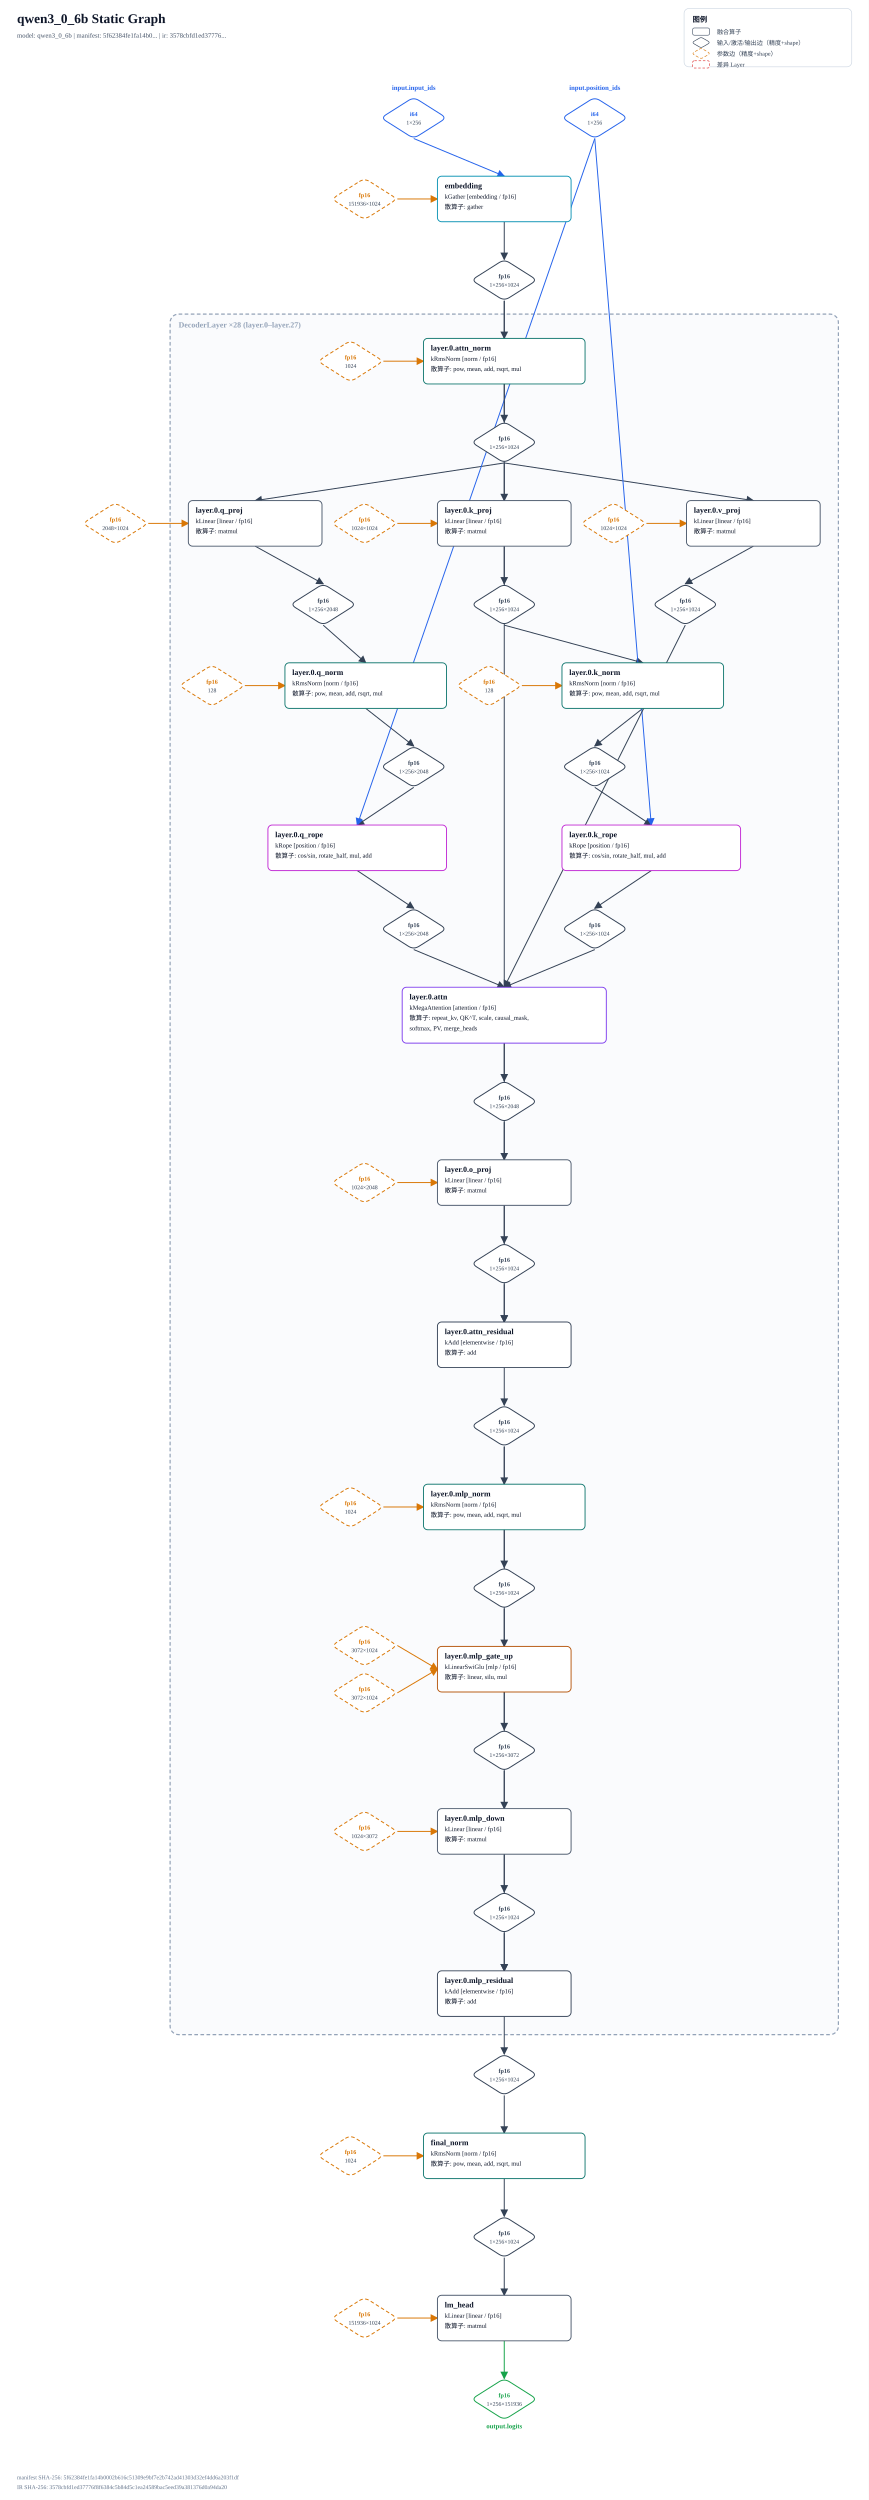
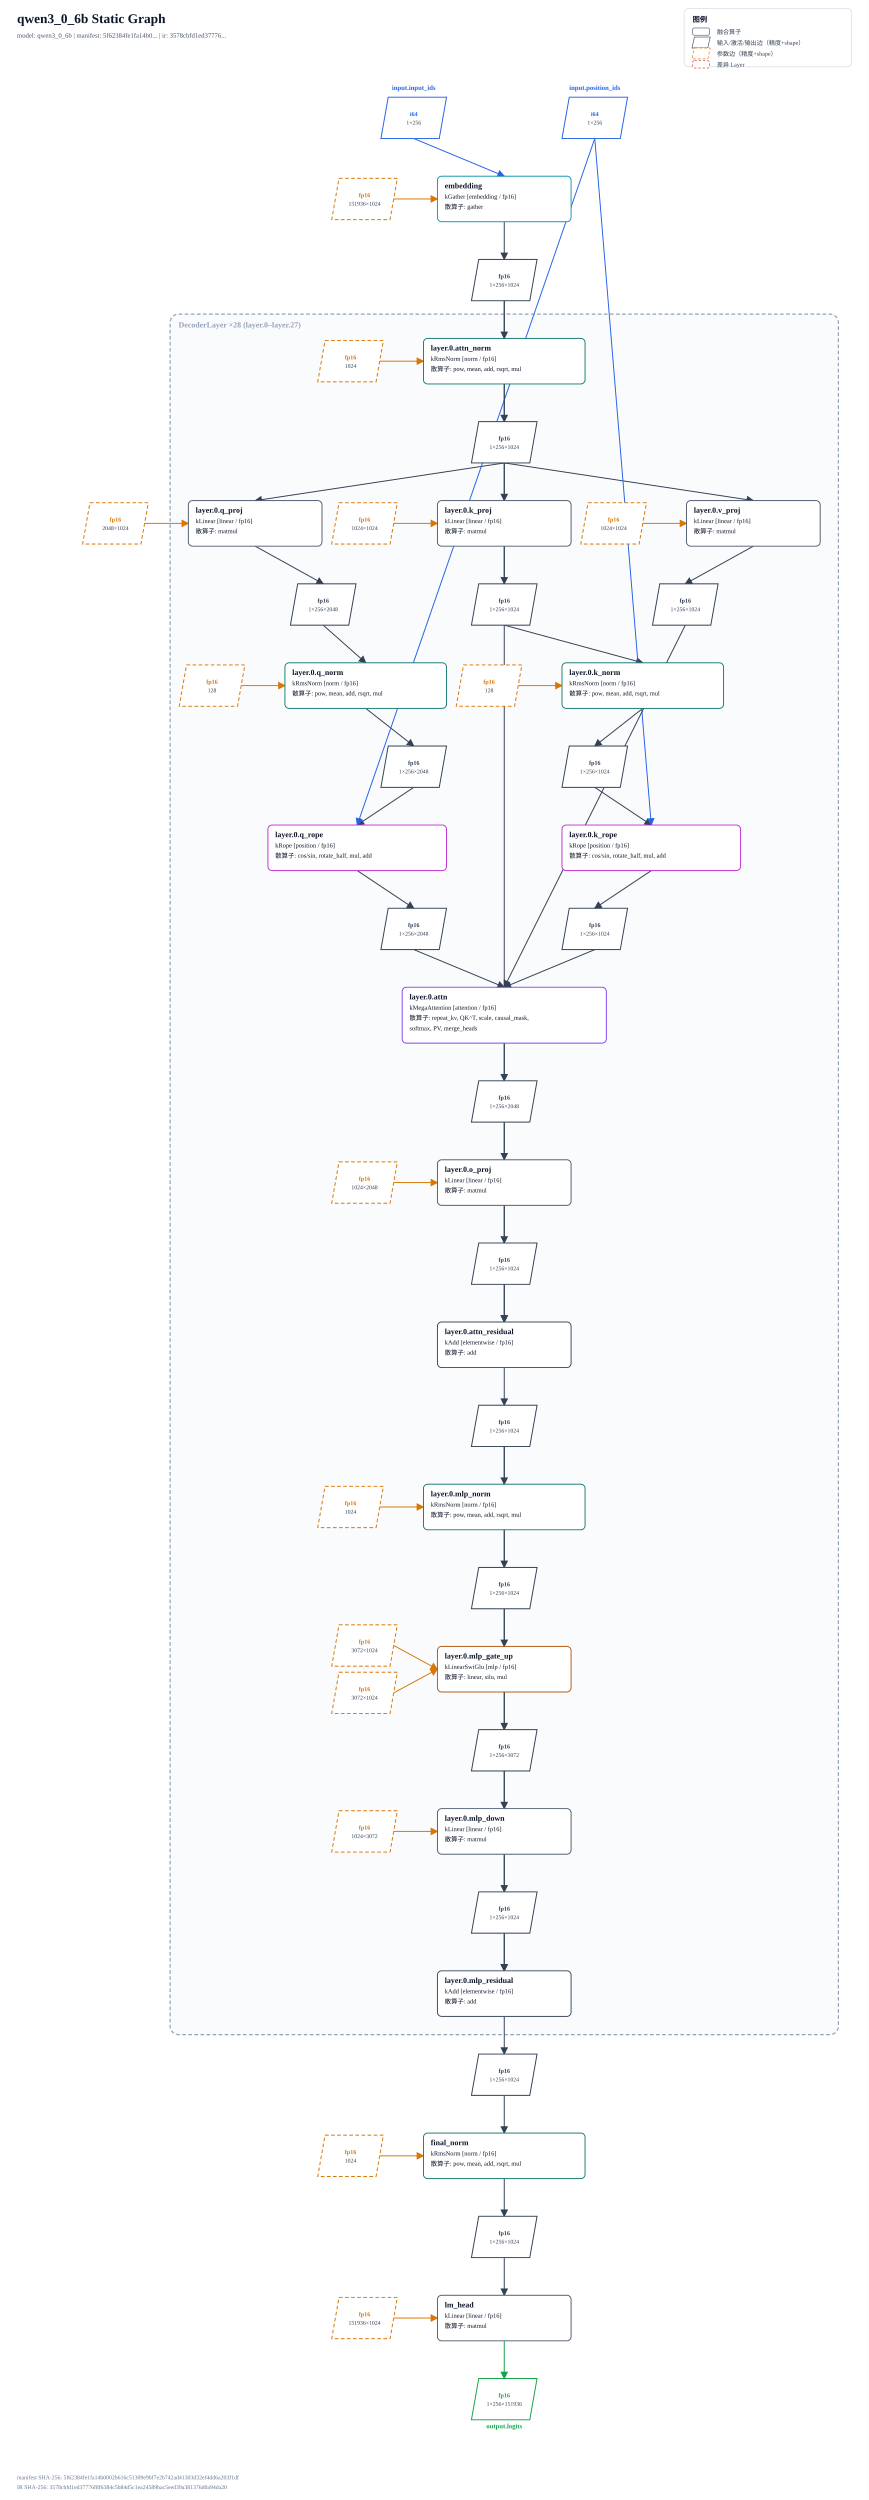
<svg xmlns="http://www.w3.org/2000/svg" width="1430.0" height="4115.0" viewBox="0 0 1430.0 4115.0">
  <defs>
    <marker id="arrow-activation" markerWidth="8" markerHeight="8" refX="7" refY="4" orient="auto">
      <path d="M0,0 L8,4 L0,8 z" fill="#334155" />
    </marker>
    <marker id="arrow-input" markerWidth="8" markerHeight="8" refX="7" refY="4" orient="auto">
      <path d="M0,0 L8,4 L0,8 z" fill="#2563eb" />
    </marker>
    <marker id="arrow-output" markerWidth="8" markerHeight="8" refX="7" refY="4" orient="auto">
      <path d="M0,0 L8,4 L0,8 z" fill="#16a34a" />
    </marker>
    <marker id="arrow-param" markerWidth="8" markerHeight="8" refX="7" refY="4" orient="auto">
      <path d="M0,0 L8,4 L0,8 z" fill="#d97706" />
    </marker>
  </defs>
  <rect width="1430.0" height="4115.0" fill="#ffffff" />
  <text x="28.0" y="38.0" font-size="22" fill="#0f172a" text-anchor="start" font-weight="600">qwen3_0_6b Static Graph</text>
  <text x="28.0" y="62.0" font-size="11" fill="#475569" text-anchor="start">model: qwen3_0_6b  |  manifest: 5f62384fe1fa14b0...  |  ir: 3578cbfd1ed37776...</text>
  <rect x="1126.0" y="14.0" width="276" height="96" rx="8" fill="#ffffff" stroke="#cbd5e1" />
  <text x="1140.0" y="36.0" font-size="12" fill="#0f172a" text-anchor="start" font-weight="600">图例</text>
  <rect x="1140.0" y="46.0" width="28" height="12" rx="3" fill="#ffffff" stroke="#475569" />
  <text x="1180.0" y="56.0" font-size="10" fill="#334155" text-anchor="start">融合算子</text>
-   <path d="M 1150.6 63.1 Q 1154.0 61.0 1157.4 63.1 L 1165.6 67.9 Q 1169.0 70.0 1165.6 72.1 L 1157.4 76.9 Q 1154.0 79.0 1150.6 76.9 L 1142.4 72.1 Q 1139.0 70.0 1142.4 67.9 Z" fill="#ffffff" stroke="#334155" />
+   <path d="M 1143.0 61.0 L 1169.0 61.0 L 1165.0 79.0 L 1139.0 79.0 Z" fill="#ffffff" stroke="#334155" />
  <text x="1180.0" y="74.0" font-size="10" fill="#334155" text-anchor="start">输入/激活/输出边（精度+shape）</text>
-   <path d="M 1150.6 81.1 Q 1154.0 79.0 1157.4 81.1 L 1165.6 85.9 Q 1169.0 88.0 1165.6 90.1 L 1157.4 94.9 Q 1154.0 97.0 1150.6 94.9 L 1142.4 90.1 Q 1139.0 88.0 1142.4 85.9 Z" fill="#ffffff" stroke="#d97706" stroke-dasharray="5 3" />
+   <path d="M 1143.0 79.0 L 1169.0 79.0 L 1165.0 97.0 L 1139.0 97.0 Z" fill="#ffffff" stroke="#d97706" stroke-dasharray="5 3" />
  <text x="1180.0" y="92.0" font-size="10" fill="#334155" text-anchor="start">参数边（精度+shape）</text>
  <rect x="1140.0" y="100.0" width="28" height="12" rx="3" fill="#ffffff" stroke="#dc2626" stroke-dasharray="4 3" />
  <text x="1180.0" y="110.0" font-size="10" fill="#334155" text-anchor="start">差异 Layer</text>
  <rect x="280.0" y="517.0" width="1100.0" height="2832.0" rx="14" fill="#f8fafc" fill-opacity="0.72" stroke="#94a3b8" stroke-width="2" stroke-dasharray="6 4" />
  <text x="294.0" y="539.0" font-size="13" fill="#94a3b8" text-anchor="start" font-weight="600">DecoderLayer ×28 (layer.0–layer.27)</text>
  <line x1="681.0" y1="228.0" x2="830.0" y2="290.0" stroke="#2563eb" stroke-width="1.6" marker-end="url(#arrow-input)" />
-   <line x1="654.0" y1="327.5" x2="720.0" y2="327.5" stroke="#d97706" stroke-width="1.6" marker-end="url(#arrow-param)" />
+   <line x1="648.0" y1="327.5" x2="720.0" y2="327.5" stroke="#d97706" stroke-width="1.6" marker-end="url(#arrow-param)" />
  <line x1="830.0" y1="365.0" x2="830.0" y2="427.0" stroke="#334155" stroke-width="1.6" marker-end="url(#arrow-activation)" />
  <line x1="830.0" y1="495.0" x2="830.0" y2="557.0" stroke="#334155" stroke-width="1.6" marker-end="url(#arrow-activation)" />
-   <line x1="631.0" y1="594.5" x2="697.0" y2="594.5" stroke="#d97706" stroke-width="1.6" marker-end="url(#arrow-param)" />
+   <line x1="625.0" y1="594.5" x2="697.0" y2="594.5" stroke="#d97706" stroke-width="1.6" marker-end="url(#arrow-param)" />
  <line x1="830.0" y1="632.0" x2="830.0" y2="694.0" stroke="#334155" stroke-width="1.6" marker-end="url(#arrow-activation)" />
  <line x1="830.0" y1="762.0" x2="420.0" y2="824.0" stroke="#334155" stroke-width="1.6" marker-end="url(#arrow-activation)" />
-   <line x1="244.0" y1="861.5" x2="310.0" y2="861.5" stroke="#d97706" stroke-width="1.6" marker-end="url(#arrow-param)" />
+   <line x1="238.0" y1="861.5" x2="310.0" y2="861.5" stroke="#d97706" stroke-width="1.6" marker-end="url(#arrow-param)" />
  <line x1="420.0" y1="899.0" x2="532.0" y2="961.0" stroke="#334155" stroke-width="1.6" marker-end="url(#arrow-activation)" />
  <line x1="830.0" y1="762.0" x2="830.0" y2="824.0" stroke="#334155" stroke-width="1.6" marker-end="url(#arrow-activation)" />
-   <line x1="654.0" y1="861.5" x2="720.0" y2="861.5" stroke="#d97706" stroke-width="1.6" marker-end="url(#arrow-param)" />
+   <line x1="648.0" y1="861.5" x2="720.0" y2="861.5" stroke="#d97706" stroke-width="1.6" marker-end="url(#arrow-param)" />
  <line x1="830.0" y1="899.0" x2="830.0" y2="961.0" stroke="#334155" stroke-width="1.6" marker-end="url(#arrow-activation)" />
  <line x1="830.0" y1="762.0" x2="1240.0" y2="824.0" stroke="#334155" stroke-width="1.6" marker-end="url(#arrow-activation)" />
-   <line x1="1064.0" y1="861.5" x2="1130.0" y2="861.5" stroke="#d97706" stroke-width="1.6" marker-end="url(#arrow-param)" />
+   <line x1="1058.0" y1="861.5" x2="1130.0" y2="861.5" stroke="#d97706" stroke-width="1.6" marker-end="url(#arrow-param)" />
  <line x1="1240.0" y1="899.0" x2="1128.0" y2="961.0" stroke="#334155" stroke-width="1.6" marker-end="url(#arrow-activation)" />
  <line x1="532.0" y1="1029.0" x2="602.0" y2="1091.0" stroke="#334155" stroke-width="1.6" marker-end="url(#arrow-activation)" />
-   <line x1="403.0" y1="1128.5" x2="469.0" y2="1128.5" stroke="#d97706" stroke-width="1.6" marker-end="url(#arrow-param)" />
+   <line x1="397.0" y1="1128.5" x2="469.0" y2="1128.5" stroke="#d97706" stroke-width="1.6" marker-end="url(#arrow-param)" />
  <line x1="602.0" y1="1166.0" x2="681.0" y2="1228.0" stroke="#334155" stroke-width="1.6" marker-end="url(#arrow-activation)" />
  <line x1="830.0" y1="1029.0" x2="1058.0" y2="1091.0" stroke="#334155" stroke-width="1.6" marker-end="url(#arrow-activation)" />
-   <line x1="859.0" y1="1128.5" x2="925.0" y2="1128.5" stroke="#d97706" stroke-width="1.6" marker-end="url(#arrow-param)" />
+   <line x1="853.0" y1="1128.5" x2="925.0" y2="1128.5" stroke="#d97706" stroke-width="1.6" marker-end="url(#arrow-param)" />
  <line x1="1058.0" y1="1166.0" x2="979.0" y2="1228.0" stroke="#334155" stroke-width="1.6" marker-end="url(#arrow-activation)" />
  <line x1="681.0" y1="1296.0" x2="588.0" y2="1358.0" stroke="#334155" stroke-width="1.6" marker-end="url(#arrow-activation)" />
  <line x1="979.0" y1="228.0" x2="588.0" y2="1358.0" stroke="#2563eb" stroke-width="1.6" marker-end="url(#arrow-input)" />
  <line x1="588.0" y1="1433.0" x2="681.0" y2="1495.0" stroke="#334155" stroke-width="1.6" marker-end="url(#arrow-activation)" />
  <line x1="979.0" y1="1296.0" x2="1072.0" y2="1358.0" stroke="#334155" stroke-width="1.6" marker-end="url(#arrow-activation)" />
  <line x1="979.0" y1="228.0" x2="1072.0" y2="1358.0" stroke="#2563eb" stroke-width="1.6" marker-end="url(#arrow-input)" />
  <line x1="1072.0" y1="1433.0" x2="979.0" y2="1495.0" stroke="#334155" stroke-width="1.6" marker-end="url(#arrow-activation)" />
  <line x1="681.0" y1="1563.0" x2="830.0" y2="1625.0" stroke="#334155" stroke-width="1.6" marker-end="url(#arrow-activation)" />
  <line x1="979.0" y1="1563.0" x2="830.0" y2="1625.0" stroke="#334155" stroke-width="1.6" marker-end="url(#arrow-activation)" />
  <line x1="1128.0" y1="1029.0" x2="830.0" y2="1625.0" stroke="#334155" stroke-width="1.6" marker-end="url(#arrow-activation)" />
  <line x1="830.0" y1="1717.0" x2="830.0" y2="1779.0" stroke="#334155" stroke-width="1.6" marker-end="url(#arrow-activation)" />
  <line x1="830.0" y1="1847.0" x2="830.0" y2="1909.0" stroke="#334155" stroke-width="1.6" marker-end="url(#arrow-activation)" />
-   <line x1="654.0" y1="1946.5" x2="720.0" y2="1946.5" stroke="#d97706" stroke-width="1.6" marker-end="url(#arrow-param)" />
+   <line x1="648.0" y1="1946.5" x2="720.0" y2="1946.5" stroke="#d97706" stroke-width="1.6" marker-end="url(#arrow-param)" />
  <line x1="830.0" y1="1984.0" x2="830.0" y2="2046.0" stroke="#334155" stroke-width="1.6" marker-end="url(#arrow-activation)" />
  <line x1="830.0" y1="2114.0" x2="830.0" y2="2176.0" stroke="#334155" stroke-width="1.6" marker-end="url(#arrow-activation)" />
  <line x1="830.0" y1="495.0" x2="830.0" y2="2176.0" stroke="#334155" stroke-width="1.6" marker-end="url(#arrow-activation)" />
  <line x1="830.0" y1="2251.0" x2="830.0" y2="2313.0" stroke="#334155" stroke-width="1.6" marker-end="url(#arrow-activation)" />
  <line x1="830.0" y1="2381.0" x2="830.0" y2="2443.0" stroke="#334155" stroke-width="1.6" marker-end="url(#arrow-activation)" />
-   <line x1="631.0" y1="2480.5" x2="697.0" y2="2480.5" stroke="#d97706" stroke-width="1.6" marker-end="url(#arrow-param)" />
+   <line x1="625.0" y1="2480.5" x2="697.0" y2="2480.5" stroke="#d97706" stroke-width="1.6" marker-end="url(#arrow-param)" />
  <line x1="830.0" y1="2518.0" x2="830.0" y2="2580.0" stroke="#334155" stroke-width="1.6" marker-end="url(#arrow-activation)" />
  <line x1="830.0" y1="2648.0" x2="830.0" y2="2710.0" stroke="#334155" stroke-width="1.6" marker-end="url(#arrow-activation)" />
-   <line x1="654.0" y1="2708.5" x2="720.0" y2="2747.5" stroke="#d97706" stroke-width="1.6" marker-end="url(#arrow-param)" />
-   <line x1="654.0" y1="2786.5" x2="720.0" y2="2747.5" stroke="#d97706" stroke-width="1.6" marker-end="url(#arrow-param)" />
+   <line x1="648.0" y1="2708.5" x2="720.0" y2="2747.5" stroke="#d97706" stroke-width="1.6" marker-end="url(#arrow-param)" />
+   <line x1="648.0" y1="2786.5" x2="720.0" y2="2747.5" stroke="#d97706" stroke-width="1.6" marker-end="url(#arrow-param)" />
  <line x1="830.0" y1="2785.0" x2="830.0" y2="2847.0" stroke="#334155" stroke-width="1.6" marker-end="url(#arrow-activation)" />
  <line x1="830.0" y1="2915.0" x2="830.0" y2="2977.0" stroke="#334155" stroke-width="1.6" marker-end="url(#arrow-activation)" />
-   <line x1="654.0" y1="3014.5" x2="720.0" y2="3014.5" stroke="#d97706" stroke-width="1.6" marker-end="url(#arrow-param)" />
+   <line x1="648.0" y1="3014.5" x2="720.0" y2="3014.5" stroke="#d97706" stroke-width="1.6" marker-end="url(#arrow-param)" />
  <line x1="830.0" y1="3052.0" x2="830.0" y2="3114.0" stroke="#334155" stroke-width="1.6" marker-end="url(#arrow-activation)" />
  <line x1="830.0" y1="3182.0" x2="830.0" y2="3244.0" stroke="#334155" stroke-width="1.6" marker-end="url(#arrow-activation)" />
  <line x1="830.0" y1="2381.0" x2="830.0" y2="3244.0" stroke="#334155" stroke-width="1.6" marker-end="url(#arrow-activation)" />
  <line x1="830.0" y1="3319.0" x2="830.0" y2="3381.0" stroke="#334155" stroke-width="1.6" marker-end="url(#arrow-activation)" />
  <line x1="830.0" y1="3449.0" x2="830.0" y2="3511.0" stroke="#334155" stroke-width="1.6" marker-end="url(#arrow-activation)" />
-   <line x1="631.0" y1="3548.5" x2="697.0" y2="3548.5" stroke="#d97706" stroke-width="1.6" marker-end="url(#arrow-param)" />
+   <line x1="625.0" y1="3548.5" x2="697.0" y2="3548.5" stroke="#d97706" stroke-width="1.6" marker-end="url(#arrow-param)" />
  <line x1="830.0" y1="3586.0" x2="830.0" y2="3648.0" stroke="#334155" stroke-width="1.6" marker-end="url(#arrow-activation)" />
  <line x1="830.0" y1="3716.0" x2="830.0" y2="3778.0" stroke="#334155" stroke-width="1.6" marker-end="url(#arrow-activation)" />
-   <line x1="654.0" y1="3815.5" x2="720.0" y2="3815.5" stroke="#d97706" stroke-width="1.6" marker-end="url(#arrow-param)" />
+   <line x1="648.0" y1="3815.5" x2="720.0" y2="3815.5" stroke="#d97706" stroke-width="1.6" marker-end="url(#arrow-param)" />
  <line x1="830.0" y1="3853.0" x2="830.0" y2="3915.0" stroke="#16a34a" stroke-width="1.6" marker-end="url(#arrow-output)" />
-   <path d="M 672.5 165.3 Q 681.0 160.0 689.5 165.3 L 726.5 188.7 Q 735.0 194.0 726.5 199.3 L 689.5 222.7 Q 681.0 228.0 672.5 222.7 L 635.5 199.3 Q 627.0 194.0 635.5 188.7 Z" fill="#ffffff" stroke="#2563eb" stroke-width="1.6" />
+   <path d="M 639.0 160.0 L 735.0 160.0 L 723.0 228.0 L 627.0 228.0 Z" fill="#ffffff" stroke="#2563eb" stroke-width="1.6" />
  <text x="681.0" y="191.0" font-size="10" fill="#2563eb" text-anchor="middle" font-weight="600">i64</text>
  <text x="681.0" y="205.0" font-size="9.5" fill="#334155" text-anchor="middle">1×256</text>
  <text x="681.0" y="148.0" font-size="11" fill="#2563eb" text-anchor="middle" font-weight="600">input.input_ids</text>
-   <path d="M 970.5 165.3 Q 979.0 160.0 987.5 165.3 L 1024.5 188.7 Q 1033.0 194.0 1024.5 199.3 L 987.5 222.7 Q 979.0 228.0 970.5 222.7 L 933.5 199.3 Q 925.0 194.0 933.5 188.7 Z" fill="#ffffff" stroke="#2563eb" stroke-width="1.6" />
+   <path d="M 937.0 160.0 L 1033.0 160.0 L 1021.0 228.0 L 925.0 228.0 Z" fill="#ffffff" stroke="#2563eb" stroke-width="1.6" />
  <text x="979.0" y="191.0" font-size="10" fill="#2563eb" text-anchor="middle" font-weight="600">i64</text>
  <text x="979.0" y="205.0" font-size="9.5" fill="#334155" text-anchor="middle">1×256</text>
  <text x="979.0" y="148.0" font-size="11" fill="#2563eb" text-anchor="middle" font-weight="600">input.position_ids</text>
-   <path d="M 821.5 432.3 Q 830.0 427.0 838.5 432.3 L 875.5 455.7 Q 884.0 461.0 875.5 466.3 L 838.5 489.7 Q 830.0 495.0 821.5 489.7 L 784.5 466.3 Q 776.0 461.0 784.5 455.7 Z" fill="#ffffff" stroke="#334155" stroke-width="1.6" />
+   <path d="M 788.0 427.0 L 884.0 427.0 L 872.0 495.0 L 776.0 495.0 Z" fill="#ffffff" stroke="#334155" stroke-width="1.6" />
  <text x="830.0" y="458.0" font-size="10" fill="#334155" text-anchor="middle" font-weight="600">fp16</text>
  <text x="830.0" y="472.0" font-size="9.5" fill="#334155" text-anchor="middle">1×256×1024</text>
-   <path d="M 821.5 699.3 Q 830.0 694.0 838.5 699.3 L 875.5 722.7 Q 884.0 728.0 875.5 733.3 L 838.5 756.7 Q 830.0 762.0 821.5 756.7 L 784.5 733.3 Q 776.0 728.0 784.5 722.7 Z" fill="#ffffff" stroke="#334155" stroke-width="1.6" />
+   <path d="M 788.0 694.0 L 884.0 694.0 L 872.0 762.0 L 776.0 762.0 Z" fill="#ffffff" stroke="#334155" stroke-width="1.6" />
  <text x="830.0" y="725.0" font-size="10" fill="#334155" text-anchor="middle" font-weight="600">fp16</text>
  <text x="830.0" y="739.0" font-size="9.5" fill="#334155" text-anchor="middle">1×256×1024</text>
-   <path d="M 523.5 966.3 Q 532.0 961.0 540.5 966.3 L 577.5 989.7 Q 586.0 995.0 577.5 1000.3 L 540.5 1023.7 Q 532.0 1029.0 523.5 1023.7 L 486.5 1000.3 Q 478.0 995.0 486.5 989.7 Z" fill="#ffffff" stroke="#334155" stroke-width="1.6" />
+   <path d="M 490.0 961.0 L 586.0 961.0 L 574.0 1029.0 L 478.0 1029.0 Z" fill="#ffffff" stroke="#334155" stroke-width="1.6" />
  <text x="532.0" y="992.0" font-size="10" fill="#334155" text-anchor="middle" font-weight="600">fp16</text>
  <text x="532.0" y="1006.0" font-size="9.5" fill="#334155" text-anchor="middle">1×256×2048</text>
-   <path d="M 821.5 966.3 Q 830.0 961.0 838.5 966.3 L 875.5 989.7 Q 884.0 995.0 875.5 1000.3 L 838.5 1023.7 Q 830.0 1029.0 821.5 1023.7 L 784.5 1000.3 Q 776.0 995.0 784.5 989.7 Z" fill="#ffffff" stroke="#334155" stroke-width="1.6" />
+   <path d="M 788.0 961.0 L 884.0 961.0 L 872.0 1029.0 L 776.0 1029.0 Z" fill="#ffffff" stroke="#334155" stroke-width="1.6" />
  <text x="830.0" y="992.0" font-size="10" fill="#334155" text-anchor="middle" font-weight="600">fp16</text>
  <text x="830.0" y="1006.0" font-size="9.5" fill="#334155" text-anchor="middle">1×256×1024</text>
-   <path d="M 1119.5 966.3 Q 1128.0 961.0 1136.5 966.3 L 1173.5 989.7 Q 1182.0 995.0 1173.5 1000.3 L 1136.5 1023.7 Q 1128.0 1029.0 1119.5 1023.7 L 1082.5 1000.3 Q 1074.0 995.0 1082.5 989.7 Z" fill="#ffffff" stroke="#334155" stroke-width="1.6" />
+   <path d="M 1086.0 961.0 L 1182.0 961.0 L 1170.0 1029.0 L 1074.0 1029.0 Z" fill="#ffffff" stroke="#334155" stroke-width="1.6" />
  <text x="1128.0" y="992.0" font-size="10" fill="#334155" text-anchor="middle" font-weight="600">fp16</text>
  <text x="1128.0" y="1006.0" font-size="9.5" fill="#334155" text-anchor="middle">1×256×1024</text>
-   <path d="M 672.5 1233.3 Q 681.0 1228.0 689.5 1233.3 L 726.5 1256.7 Q 735.0 1262.0 726.5 1267.3 L 689.5 1290.7 Q 681.0 1296.0 672.5 1290.7 L 635.5 1267.3 Q 627.0 1262.0 635.5 1256.7 Z" fill="#ffffff" stroke="#334155" stroke-width="1.6" />
+   <path d="M 639.0 1228.0 L 735.0 1228.0 L 723.0 1296.0 L 627.0 1296.0 Z" fill="#ffffff" stroke="#334155" stroke-width="1.6" />
  <text x="681.0" y="1259.0" font-size="10" fill="#334155" text-anchor="middle" font-weight="600">fp16</text>
  <text x="681.0" y="1273.0" font-size="9.5" fill="#334155" text-anchor="middle">1×256×2048</text>
-   <path d="M 970.5 1233.3 Q 979.0 1228.0 987.5 1233.3 L 1024.5 1256.7 Q 1033.0 1262.0 1024.5 1267.3 L 987.5 1290.7 Q 979.0 1296.0 970.5 1290.7 L 933.5 1267.3 Q 925.0 1262.0 933.5 1256.7 Z" fill="#ffffff" stroke="#334155" stroke-width="1.6" />
+   <path d="M 937.0 1228.0 L 1033.0 1228.0 L 1021.0 1296.0 L 925.0 1296.0 Z" fill="#ffffff" stroke="#334155" stroke-width="1.6" />
  <text x="979.0" y="1259.0" font-size="10" fill="#334155" text-anchor="middle" font-weight="600">fp16</text>
  <text x="979.0" y="1273.0" font-size="9.5" fill="#334155" text-anchor="middle">1×256×1024</text>
-   <path d="M 672.5 1500.3 Q 681.0 1495.0 689.5 1500.3 L 726.5 1523.7 Q 735.0 1529.0 726.5 1534.3 L 689.5 1557.7 Q 681.0 1563.0 672.5 1557.7 L 635.5 1534.3 Q 627.0 1529.0 635.5 1523.7 Z" fill="#ffffff" stroke="#334155" stroke-width="1.6" />
+   <path d="M 639.0 1495.0 L 735.0 1495.0 L 723.0 1563.0 L 627.0 1563.0 Z" fill="#ffffff" stroke="#334155" stroke-width="1.6" />
  <text x="681.0" y="1526.0" font-size="10" fill="#334155" text-anchor="middle" font-weight="600">fp16</text>
  <text x="681.0" y="1540.0" font-size="9.5" fill="#334155" text-anchor="middle">1×256×2048</text>
-   <path d="M 970.5 1500.3 Q 979.0 1495.0 987.5 1500.3 L 1024.5 1523.7 Q 1033.0 1529.0 1024.5 1534.3 L 987.5 1557.7 Q 979.0 1563.0 970.5 1557.7 L 933.5 1534.3 Q 925.0 1529.0 933.5 1523.7 Z" fill="#ffffff" stroke="#334155" stroke-width="1.6" />
+   <path d="M 937.0 1495.0 L 1033.0 1495.0 L 1021.0 1563.0 L 925.0 1563.0 Z" fill="#ffffff" stroke="#334155" stroke-width="1.6" />
  <text x="979.0" y="1526.0" font-size="10" fill="#334155" text-anchor="middle" font-weight="600">fp16</text>
  <text x="979.0" y="1540.0" font-size="9.5" fill="#334155" text-anchor="middle">1×256×1024</text>
-   <path d="M 821.5 1784.3 Q 830.0 1779.0 838.5 1784.3 L 875.5 1807.7 Q 884.0 1813.0 875.5 1818.3 L 838.5 1841.7 Q 830.0 1847.0 821.5 1841.7 L 784.5 1818.3 Q 776.0 1813.0 784.5 1807.7 Z" fill="#ffffff" stroke="#334155" stroke-width="1.6" />
+   <path d="M 788.0 1779.0 L 884.0 1779.0 L 872.0 1847.0 L 776.0 1847.0 Z" fill="#ffffff" stroke="#334155" stroke-width="1.6" />
  <text x="830.0" y="1810.0" font-size="10" fill="#334155" text-anchor="middle" font-weight="600">fp16</text>
  <text x="830.0" y="1824.0" font-size="9.5" fill="#334155" text-anchor="middle">1×256×2048</text>
-   <path d="M 821.5 2051.3 Q 830.0 2046.0 838.5 2051.3 L 875.5 2074.7 Q 884.0 2080.0 875.5 2085.3 L 838.5 2108.7 Q 830.0 2114.0 821.5 2108.7 L 784.5 2085.3 Q 776.0 2080.0 784.5 2074.7 Z" fill="#ffffff" stroke="#334155" stroke-width="1.6" />
+   <path d="M 788.0 2046.0 L 884.0 2046.0 L 872.0 2114.0 L 776.0 2114.0 Z" fill="#ffffff" stroke="#334155" stroke-width="1.6" />
  <text x="830.0" y="2077.0" font-size="10" fill="#334155" text-anchor="middle" font-weight="600">fp16</text>
  <text x="830.0" y="2091.0" font-size="9.5" fill="#334155" text-anchor="middle">1×256×1024</text>
-   <path d="M 821.5 2318.3 Q 830.0 2313.0 838.5 2318.3 L 875.5 2341.7 Q 884.0 2347.0 875.5 2352.3 L 838.5 2375.7 Q 830.0 2381.0 821.5 2375.7 L 784.5 2352.3 Q 776.0 2347.0 784.5 2341.7 Z" fill="#ffffff" stroke="#334155" stroke-width="1.6" />
+   <path d="M 788.0 2313.0 L 884.0 2313.0 L 872.0 2381.0 L 776.0 2381.0 Z" fill="#ffffff" stroke="#334155" stroke-width="1.6" />
  <text x="830.0" y="2344.0" font-size="10" fill="#334155" text-anchor="middle" font-weight="600">fp16</text>
  <text x="830.0" y="2358.0" font-size="9.5" fill="#334155" text-anchor="middle">1×256×1024</text>
-   <path d="M 821.5 2585.3 Q 830.0 2580.0 838.5 2585.3 L 875.5 2608.7 Q 884.0 2614.0 875.5 2619.3 L 838.5 2642.7 Q 830.0 2648.0 821.5 2642.7 L 784.5 2619.3 Q 776.0 2614.0 784.5 2608.7 Z" fill="#ffffff" stroke="#334155" stroke-width="1.6" />
+   <path d="M 788.0 2580.0 L 884.0 2580.0 L 872.0 2648.0 L 776.0 2648.0 Z" fill="#ffffff" stroke="#334155" stroke-width="1.6" />
  <text x="830.0" y="2611.0" font-size="10" fill="#334155" text-anchor="middle" font-weight="600">fp16</text>
  <text x="830.0" y="2625.0" font-size="9.5" fill="#334155" text-anchor="middle">1×256×1024</text>
-   <path d="M 821.5 2852.3 Q 830.0 2847.0 838.5 2852.3 L 875.5 2875.7 Q 884.0 2881.0 875.5 2886.3 L 838.5 2909.7 Q 830.0 2915.0 821.5 2909.7 L 784.5 2886.3 Q 776.0 2881.0 784.5 2875.7 Z" fill="#ffffff" stroke="#334155" stroke-width="1.6" />
+   <path d="M 788.0 2847.0 L 884.0 2847.0 L 872.0 2915.0 L 776.0 2915.0 Z" fill="#ffffff" stroke="#334155" stroke-width="1.6" />
  <text x="830.0" y="2878.0" font-size="10" fill="#334155" text-anchor="middle" font-weight="600">fp16</text>
  <text x="830.0" y="2892.0" font-size="9.5" fill="#334155" text-anchor="middle">1×256×3072</text>
-   <path d="M 821.5 3119.3 Q 830.0 3114.0 838.5 3119.3 L 875.5 3142.7 Q 884.0 3148.0 875.5 3153.3 L 838.5 3176.7 Q 830.0 3182.0 821.5 3176.7 L 784.5 3153.3 Q 776.0 3148.0 784.5 3142.7 Z" fill="#ffffff" stroke="#334155" stroke-width="1.6" />
+   <path d="M 788.0 3114.0 L 884.0 3114.0 L 872.0 3182.0 L 776.0 3182.0 Z" fill="#ffffff" stroke="#334155" stroke-width="1.6" />
  <text x="830.0" y="3145.0" font-size="10" fill="#334155" text-anchor="middle" font-weight="600">fp16</text>
  <text x="830.0" y="3159.0" font-size="9.5" fill="#334155" text-anchor="middle">1×256×1024</text>
-   <path d="M 821.5 3386.3 Q 830.0 3381.0 838.5 3386.3 L 875.5 3409.7 Q 884.0 3415.0 875.5 3420.3 L 838.5 3443.7 Q 830.0 3449.0 821.5 3443.7 L 784.5 3420.3 Q 776.0 3415.0 784.5 3409.7 Z" fill="#ffffff" stroke="#334155" stroke-width="1.6" />
+   <path d="M 788.0 3381.0 L 884.0 3381.0 L 872.0 3449.0 L 776.0 3449.0 Z" fill="#ffffff" stroke="#334155" stroke-width="1.6" />
  <text x="830.0" y="3412.0" font-size="10" fill="#334155" text-anchor="middle" font-weight="600">fp16</text>
  <text x="830.0" y="3426.0" font-size="9.5" fill="#334155" text-anchor="middle">1×256×1024</text>
-   <path d="M 821.5 3653.3 Q 830.0 3648.0 838.5 3653.3 L 875.5 3676.7 Q 884.0 3682.0 875.5 3687.3 L 838.5 3710.7 Q 830.0 3716.0 821.5 3710.7 L 784.5 3687.3 Q 776.0 3682.0 784.5 3676.7 Z" fill="#ffffff" stroke="#334155" stroke-width="1.6" />
+   <path d="M 788.0 3648.0 L 884.0 3648.0 L 872.0 3716.0 L 776.0 3716.0 Z" fill="#ffffff" stroke="#334155" stroke-width="1.6" />
  <text x="830.0" y="3679.0" font-size="10" fill="#334155" text-anchor="middle" font-weight="600">fp16</text>
  <text x="830.0" y="3693.0" font-size="9.5" fill="#334155" text-anchor="middle">1×256×1024</text>
-   <path d="M 821.5 3920.3 Q 830.0 3915.0 838.5 3920.3 L 875.5 3943.7 Q 884.0 3949.0 875.5 3954.3 L 838.5 3977.7 Q 830.0 3983.0 821.5 3977.7 L 784.5 3954.3 Q 776.0 3949.0 784.5 3943.7 Z" fill="#ffffff" stroke="#16a34a" stroke-width="1.6" />
+   <path d="M 788.0 3915.0 L 884.0 3915.0 L 872.0 3983.0 L 776.0 3983.0 Z" fill="#ffffff" stroke="#16a34a" stroke-width="1.6" />
  <text x="830.0" y="3946.0" font-size="10" fill="#16a34a" text-anchor="middle" font-weight="600">fp16</text>
  <text x="830.0" y="3960.0" font-size="9.5" fill="#334155" text-anchor="middle">1×256×151936</text>
  <text x="830.0" y="3997.0" font-size="11" fill="#16a34a" text-anchor="middle" font-weight="600">output.logits</text>
-   <path d="M 591.5 298.8 Q 600.0 293.5 608.5 298.8 L 645.5 322.2 Q 654.0 327.5 645.5 332.8 L 608.5 356.2 Q 600.0 361.5 591.5 356.2 L 554.5 332.8 Q 546.0 327.5 554.5 322.2 Z" fill="#ffffff" stroke="#d97706" stroke-width="1.6" stroke-dasharray="6 4" />
+   <path d="M 558.0 293.5 L 654.0 293.5 L 642.0 361.5 L 546.0 361.5 Z" fill="#ffffff" stroke="#d97706" stroke-width="1.6" stroke-dasharray="6 4" />
  <text x="600.0" y="324.5" font-size="10" fill="#d97706" text-anchor="middle" font-weight="600">fp16</text>
  <text x="600.0" y="338.5" font-size="9.5" fill="#334155" text-anchor="middle">151936×1024</text>
-   <path d="M 568.5 565.8 Q 577.0 560.5 585.5 565.8 L 622.5 589.2 Q 631.0 594.5 622.5 599.8 L 585.5 623.2 Q 577.0 628.5 568.5 623.2 L 531.5 599.8 Q 523.0 594.5 531.5 589.2 Z" fill="#ffffff" stroke="#d97706" stroke-width="1.6" stroke-dasharray="6 4" />
+   <path d="M 535.0 560.5 L 631.0 560.5 L 619.0 628.5 L 523.0 628.5 Z" fill="#ffffff" stroke="#d97706" stroke-width="1.6" stroke-dasharray="6 4" />
  <text x="577.0" y="591.5" font-size="10" fill="#d97706" text-anchor="middle" font-weight="600">fp16</text>
  <text x="577.0" y="605.5" font-size="9.5" fill="#334155" text-anchor="middle">1024</text>
-   <path d="M 181.5 832.8 Q 190.0 827.5 198.5 832.8 L 235.5 856.2 Q 244.0 861.5 235.5 866.8 L 198.5 890.2 Q 190.0 895.5 181.5 890.2 L 144.5 866.8 Q 136.0 861.5 144.5 856.2 Z" fill="#ffffff" stroke="#d97706" stroke-width="1.6" stroke-dasharray="6 4" />
+   <path d="M 148.0 827.5 L 244.0 827.5 L 232.0 895.5 L 136.0 895.5 Z" fill="#ffffff" stroke="#d97706" stroke-width="1.6" stroke-dasharray="6 4" />
  <text x="190.0" y="858.5" font-size="10" fill="#d97706" text-anchor="middle" font-weight="600">fp16</text>
  <text x="190.0" y="872.5" font-size="9.5" fill="#334155" text-anchor="middle">2048×1024</text>
-   <path d="M 591.5 832.8 Q 600.0 827.5 608.5 832.8 L 645.5 856.2 Q 654.0 861.5 645.5 866.8 L 608.5 890.2 Q 600.0 895.5 591.5 890.2 L 554.5 866.8 Q 546.0 861.5 554.5 856.2 Z" fill="#ffffff" stroke="#d97706" stroke-width="1.6" stroke-dasharray="6 4" />
+   <path d="M 558.0 827.5 L 654.0 827.5 L 642.0 895.5 L 546.0 895.5 Z" fill="#ffffff" stroke="#d97706" stroke-width="1.6" stroke-dasharray="6 4" />
  <text x="600.0" y="858.5" font-size="10" fill="#d97706" text-anchor="middle" font-weight="600">fp16</text>
  <text x="600.0" y="872.5" font-size="9.5" fill="#334155" text-anchor="middle">1024×1024</text>
-   <path d="M 1001.5 832.8 Q 1010.0 827.5 1018.5 832.8 L 1055.5 856.2 Q 1064.0 861.5 1055.5 866.8 L 1018.5 890.2 Q 1010.0 895.5 1001.5 890.2 L 964.5 866.8 Q 956.0 861.5 964.5 856.2 Z" fill="#ffffff" stroke="#d97706" stroke-width="1.6" stroke-dasharray="6 4" />
+   <path d="M 968.0 827.5 L 1064.0 827.5 L 1052.0 895.5 L 956.0 895.5 Z" fill="#ffffff" stroke="#d97706" stroke-width="1.6" stroke-dasharray="6 4" />
  <text x="1010.0" y="858.5" font-size="10" fill="#d97706" text-anchor="middle" font-weight="600">fp16</text>
  <text x="1010.0" y="872.5" font-size="9.5" fill="#334155" text-anchor="middle">1024×1024</text>
-   <path d="M 340.5 1099.8 Q 349.0 1094.5 357.5 1099.8 L 394.5 1123.2 Q 403.0 1128.5 394.5 1133.8 L 357.5 1157.2 Q 349.0 1162.5 340.5 1157.2 L 303.5 1133.8 Q 295.0 1128.5 303.5 1123.2 Z" fill="#ffffff" stroke="#d97706" stroke-width="1.6" stroke-dasharray="6 4" />
+   <path d="M 307.0 1094.5 L 403.0 1094.5 L 391.0 1162.5 L 295.0 1162.5 Z" fill="#ffffff" stroke="#d97706" stroke-width="1.6" stroke-dasharray="6 4" />
  <text x="349.0" y="1125.5" font-size="10" fill="#d97706" text-anchor="middle" font-weight="600">fp16</text>
  <text x="349.0" y="1139.5" font-size="9.5" fill="#334155" text-anchor="middle">128</text>
-   <path d="M 796.5 1099.8 Q 805.0 1094.5 813.5 1099.8 L 850.5 1123.2 Q 859.0 1128.5 850.5 1133.8 L 813.5 1157.2 Q 805.0 1162.5 796.5 1157.2 L 759.5 1133.8 Q 751.0 1128.5 759.5 1123.2 Z" fill="#ffffff" stroke="#d97706" stroke-width="1.6" stroke-dasharray="6 4" />
+   <path d="M 763.0 1094.5 L 859.0 1094.5 L 847.0 1162.5 L 751.0 1162.5 Z" fill="#ffffff" stroke="#d97706" stroke-width="1.6" stroke-dasharray="6 4" />
  <text x="805.0" y="1125.5" font-size="10" fill="#d97706" text-anchor="middle" font-weight="600">fp16</text>
  <text x="805.0" y="1139.5" font-size="9.5" fill="#334155" text-anchor="middle">128</text>
-   <path d="M 591.5 1917.8 Q 600.0 1912.5 608.5 1917.8 L 645.5 1941.2 Q 654.0 1946.5 645.5 1951.8 L 608.5 1975.2 Q 600.0 1980.5 591.5 1975.2 L 554.5 1951.8 Q 546.0 1946.5 554.5 1941.2 Z" fill="#ffffff" stroke="#d97706" stroke-width="1.6" stroke-dasharray="6 4" />
+   <path d="M 558.0 1912.5 L 654.0 1912.5 L 642.0 1980.5 L 546.0 1980.5 Z" fill="#ffffff" stroke="#d97706" stroke-width="1.6" stroke-dasharray="6 4" />
  <text x="600.0" y="1943.5" font-size="10" fill="#d97706" text-anchor="middle" font-weight="600">fp16</text>
  <text x="600.0" y="1957.5" font-size="9.5" fill="#334155" text-anchor="middle">1024×2048</text>
-   <path d="M 568.5 2451.8 Q 577.0 2446.5 585.5 2451.8 L 622.5 2475.2 Q 631.0 2480.5 622.5 2485.8 L 585.5 2509.2 Q 577.0 2514.5 568.5 2509.2 L 531.5 2485.8 Q 523.0 2480.5 531.5 2475.2 Z" fill="#ffffff" stroke="#d97706" stroke-width="1.6" stroke-dasharray="6 4" />
+   <path d="M 535.0 2446.5 L 631.0 2446.5 L 619.0 2514.5 L 523.0 2514.5 Z" fill="#ffffff" stroke="#d97706" stroke-width="1.6" stroke-dasharray="6 4" />
  <text x="577.0" y="2477.5" font-size="10" fill="#d97706" text-anchor="middle" font-weight="600">fp16</text>
  <text x="577.0" y="2491.5" font-size="9.5" fill="#334155" text-anchor="middle">1024</text>
-   <path d="M 591.5 2679.8 Q 600.0 2674.5 608.5 2679.8 L 645.5 2703.2 Q 654.0 2708.5 645.5 2713.8 L 608.5 2737.2 Q 600.0 2742.5 591.5 2737.2 L 554.5 2713.8 Q 546.0 2708.5 554.5 2703.2 Z" fill="#ffffff" stroke="#d97706" stroke-width="1.6" stroke-dasharray="6 4" />
+   <path d="M 558.0 2674.5 L 654.0 2674.5 L 642.0 2742.5 L 546.0 2742.5 Z" fill="#ffffff" stroke="#d97706" stroke-width="1.6" stroke-dasharray="6 4" />
  <text x="600.0" y="2705.5" font-size="10" fill="#d97706" text-anchor="middle" font-weight="600">fp16</text>
  <text x="600.0" y="2719.5" font-size="9.5" fill="#334155" text-anchor="middle">3072×1024</text>
-   <path d="M 591.5 2757.8 Q 600.0 2752.5 608.5 2757.8 L 645.5 2781.2 Q 654.0 2786.5 645.5 2791.8 L 608.5 2815.2 Q 600.0 2820.5 591.5 2815.2 L 554.5 2791.8 Q 546.0 2786.5 554.5 2781.2 Z" fill="#ffffff" stroke="#d97706" stroke-width="1.6" stroke-dasharray="6 4" />
+   <path d="M 558.0 2752.5 L 654.0 2752.5 L 642.0 2820.5 L 546.0 2820.5 Z" fill="#ffffff" stroke="#d97706" stroke-width="1.6" stroke-dasharray="6 4" />
  <text x="600.0" y="2783.5" font-size="10" fill="#d97706" text-anchor="middle" font-weight="600">fp16</text>
  <text x="600.0" y="2797.5" font-size="9.5" fill="#334155" text-anchor="middle">3072×1024</text>
-   <path d="M 591.5 2985.8 Q 600.0 2980.5 608.5 2985.8 L 645.5 3009.2 Q 654.0 3014.5 645.5 3019.8 L 608.5 3043.2 Q 600.0 3048.5 591.5 3043.2 L 554.5 3019.8 Q 546.0 3014.5 554.5 3009.2 Z" fill="#ffffff" stroke="#d97706" stroke-width="1.6" stroke-dasharray="6 4" />
+   <path d="M 558.0 2980.5 L 654.0 2980.5 L 642.0 3048.5 L 546.0 3048.5 Z" fill="#ffffff" stroke="#d97706" stroke-width="1.6" stroke-dasharray="6 4" />
  <text x="600.0" y="3011.5" font-size="10" fill="#d97706" text-anchor="middle" font-weight="600">fp16</text>
  <text x="600.0" y="3025.5" font-size="9.5" fill="#334155" text-anchor="middle">1024×3072</text>
-   <path d="M 568.5 3519.8 Q 577.0 3514.5 585.5 3519.8 L 622.5 3543.2 Q 631.0 3548.5 622.5 3553.8 L 585.5 3577.2 Q 577.0 3582.5 568.5 3577.2 L 531.5 3553.8 Q 523.0 3548.5 531.5 3543.2 Z" fill="#ffffff" stroke="#d97706" stroke-width="1.6" stroke-dasharray="6 4" />
+   <path d="M 535.0 3514.5 L 631.0 3514.5 L 619.0 3582.5 L 523.0 3582.5 Z" fill="#ffffff" stroke="#d97706" stroke-width="1.6" stroke-dasharray="6 4" />
  <text x="577.0" y="3545.5" font-size="10" fill="#d97706" text-anchor="middle" font-weight="600">fp16</text>
  <text x="577.0" y="3559.5" font-size="9.5" fill="#334155" text-anchor="middle">1024</text>
-   <path d="M 591.5 3786.8 Q 600.0 3781.5 608.5 3786.8 L 645.5 3810.2 Q 654.0 3815.5 645.5 3820.8 L 608.5 3844.2 Q 600.0 3849.5 591.5 3844.2 L 554.5 3820.8 Q 546.0 3815.5 554.5 3810.2 Z" fill="#ffffff" stroke="#d97706" stroke-width="1.6" stroke-dasharray="6 4" />
+   <path d="M 558.0 3781.5 L 654.0 3781.5 L 642.0 3849.5 L 546.0 3849.5 Z" fill="#ffffff" stroke="#d97706" stroke-width="1.6" stroke-dasharray="6 4" />
  <text x="600.0" y="3812.5" font-size="10" fill="#d97706" text-anchor="middle" font-weight="600">fp16</text>
  <text x="600.0" y="3826.5" font-size="9.5" fill="#334155" text-anchor="middle">151936×1024</text>
  <rect x="720.0" y="290.0" width="220.0" height="75.0" rx="7" fill="#ffffff" stroke="#0891b2" stroke-width="1.5" />
  <text x="732.0" y="310.0" font-size="13" fill="#0f172a" text-anchor="start" font-weight="600">embedding</text>
  <text x="732.0" y="327.0" font-size="10.5" fill="#0f172a" text-anchor="start">kGather  [embedding / fp16]</text>
  <text x="732.0" y="344.0" font-size="10.5" fill="#0f172a" text-anchor="start">散算子: gather</text>
  <rect x="697.0" y="557.0" width="266.0" height="75.0" rx="7" fill="#ffffff" stroke="#0f766e" stroke-width="1.5" />
  <text x="709.0" y="577.0" font-size="13" fill="#0f172a" text-anchor="start" font-weight="600">layer.0.attn_norm</text>
  <text x="709.0" y="594.0" font-size="10.5" fill="#0f172a" text-anchor="start">kRmsNorm  [norm / fp16]</text>
  <text x="709.0" y="611.0" font-size="10.5" fill="#0f172a" text-anchor="start">散算子: pow, mean, add, rsqrt, mul</text>
  <rect x="310.0" y="824.0" width="220.0" height="75.0" rx="7" fill="#ffffff" stroke="#475569" stroke-width="1.5" />
  <text x="322.0" y="844.0" font-size="13" fill="#0f172a" text-anchor="start" font-weight="600">layer.0.q_proj</text>
  <text x="322.0" y="861.0" font-size="10.5" fill="#0f172a" text-anchor="start">kLinear  [linear / fp16]</text>
  <text x="322.0" y="878.0" font-size="10.5" fill="#0f172a" text-anchor="start">散算子: matmul</text>
  <rect x="720.0" y="824.0" width="220.0" height="75.0" rx="7" fill="#ffffff" stroke="#475569" stroke-width="1.5" />
  <text x="732.0" y="844.0" font-size="13" fill="#0f172a" text-anchor="start" font-weight="600">layer.0.k_proj</text>
  <text x="732.0" y="861.0" font-size="10.5" fill="#0f172a" text-anchor="start">kLinear  [linear / fp16]</text>
  <text x="732.0" y="878.0" font-size="10.5" fill="#0f172a" text-anchor="start">散算子: matmul</text>
  <rect x="1130.0" y="824.0" width="220.0" height="75.0" rx="7" fill="#ffffff" stroke="#475569" stroke-width="1.5" />
  <text x="1142.0" y="844.0" font-size="13" fill="#0f172a" text-anchor="start" font-weight="600">layer.0.v_proj</text>
  <text x="1142.0" y="861.0" font-size="10.5" fill="#0f172a" text-anchor="start">kLinear  [linear / fp16]</text>
  <text x="1142.0" y="878.0" font-size="10.5" fill="#0f172a" text-anchor="start">散算子: matmul</text>
  <rect x="469.0" y="1091.0" width="266.0" height="75.0" rx="7" fill="#ffffff" stroke="#0f766e" stroke-width="1.5" />
  <text x="481.0" y="1111.0" font-size="13" fill="#0f172a" text-anchor="start" font-weight="600">layer.0.q_norm</text>
  <text x="481.0" y="1128.0" font-size="10.5" fill="#0f172a" text-anchor="start">kRmsNorm  [norm / fp16]</text>
  <text x="481.0" y="1145.0" font-size="10.5" fill="#0f172a" text-anchor="start">散算子: pow, mean, add, rsqrt, mul</text>
  <rect x="925.0" y="1091.0" width="266.0" height="75.0" rx="7" fill="#ffffff" stroke="#0f766e" stroke-width="1.5" />
  <text x="937.0" y="1111.0" font-size="13" fill="#0f172a" text-anchor="start" font-weight="600">layer.0.k_norm</text>
  <text x="937.0" y="1128.0" font-size="10.5" fill="#0f172a" text-anchor="start">kRmsNorm  [norm / fp16]</text>
  <text x="937.0" y="1145.0" font-size="10.5" fill="#0f172a" text-anchor="start">散算子: pow, mean, add, rsqrt, mul</text>
  <rect x="441.0" y="1358.0" width="294.0" height="75.0" rx="7" fill="#ffffff" stroke="#c026d3" stroke-width="1.5" />
  <text x="453.0" y="1378.0" font-size="13" fill="#0f172a" text-anchor="start" font-weight="600">layer.0.q_rope</text>
  <text x="453.0" y="1395.0" font-size="10.5" fill="#0f172a" text-anchor="start">kRope  [position / fp16]</text>
  <text x="453.0" y="1412.0" font-size="10.5" fill="#0f172a" text-anchor="start">散算子: cos/sin, rotate_half, mul, add</text>
  <rect x="925.0" y="1358.0" width="294.0" height="75.0" rx="7" fill="#ffffff" stroke="#c026d3" stroke-width="1.5" />
  <text x="937.0" y="1378.0" font-size="13" fill="#0f172a" text-anchor="start" font-weight="600">layer.0.k_rope</text>
  <text x="937.0" y="1395.0" font-size="10.5" fill="#0f172a" text-anchor="start">kRope  [position / fp16]</text>
  <text x="937.0" y="1412.0" font-size="10.5" fill="#0f172a" text-anchor="start">散算子: cos/sin, rotate_half, mul, add</text>
  <rect x="662.0" y="1625.0" width="336.0" height="92.0" rx="7" fill="#ffffff" stroke="#7c3aed" stroke-width="1.5" />
  <text x="674.0" y="1645.0" font-size="13" fill="#0f172a" text-anchor="start" font-weight="600">layer.0.attn</text>
  <text x="674.0" y="1662.0" font-size="10.5" fill="#0f172a" text-anchor="start">kMegaAttention  [attention / fp16]</text>
  <text x="674.0" y="1679.0" font-size="10.5" fill="#0f172a" text-anchor="start">散算子: repeat_kv, QK^T, scale, causal_mask,</text>
  <text x="674.0" y="1696.0" font-size="10.5" fill="#0f172a" text-anchor="start">softmax, PV, merge_heads</text>
  <rect x="720.0" y="1909.0" width="220.0" height="75.0" rx="7" fill="#ffffff" stroke="#475569" stroke-width="1.5" />
  <text x="732.0" y="1929.0" font-size="13" fill="#0f172a" text-anchor="start" font-weight="600">layer.0.o_proj</text>
  <text x="732.0" y="1946.0" font-size="10.5" fill="#0f172a" text-anchor="start">kLinear  [linear / fp16]</text>
  <text x="732.0" y="1963.0" font-size="10.5" fill="#0f172a" text-anchor="start">散算子: matmul</text>
  <rect x="720.0" y="2176.0" width="220.0" height="75.0" rx="7" fill="#ffffff" stroke="#334155" stroke-width="1.5" />
  <text x="732.0" y="2196.0" font-size="13" fill="#0f172a" text-anchor="start" font-weight="600">layer.0.attn_residual</text>
  <text x="732.0" y="2213.0" font-size="10.5" fill="#0f172a" text-anchor="start">kAdd  [elementwise / fp16]</text>
  <text x="732.0" y="2230.0" font-size="10.5" fill="#0f172a" text-anchor="start">散算子: add</text>
  <rect x="697.0" y="2443.0" width="266.0" height="75.0" rx="7" fill="#ffffff" stroke="#0f766e" stroke-width="1.5" />
  <text x="709.0" y="2463.0" font-size="13" fill="#0f172a" text-anchor="start" font-weight="600">layer.0.mlp_norm</text>
  <text x="709.0" y="2480.0" font-size="10.5" fill="#0f172a" text-anchor="start">kRmsNorm  [norm / fp16]</text>
  <text x="709.0" y="2497.0" font-size="10.5" fill="#0f172a" text-anchor="start">散算子: pow, mean, add, rsqrt, mul</text>
  <rect x="720.0" y="2710.0" width="220.0" height="75.0" rx="7" fill="#ffffff" stroke="#b45309" stroke-width="1.5" />
  <text x="732.0" y="2730.0" font-size="13" fill="#0f172a" text-anchor="start" font-weight="600">layer.0.mlp_gate_up</text>
  <text x="732.0" y="2747.0" font-size="10.5" fill="#0f172a" text-anchor="start">kLinearSwiGlu  [mlp / fp16]</text>
  <text x="732.0" y="2764.0" font-size="10.5" fill="#0f172a" text-anchor="start">散算子: linear, silu, mul</text>
  <rect x="720.0" y="2977.0" width="220.0" height="75.0" rx="7" fill="#ffffff" stroke="#475569" stroke-width="1.5" />
  <text x="732.0" y="2997.0" font-size="13" fill="#0f172a" text-anchor="start" font-weight="600">layer.0.mlp_down</text>
  <text x="732.0" y="3014.0" font-size="10.5" fill="#0f172a" text-anchor="start">kLinear  [linear / fp16]</text>
  <text x="732.0" y="3031.0" font-size="10.5" fill="#0f172a" text-anchor="start">散算子: matmul</text>
  <rect x="720.0" y="3244.0" width="220.0" height="75.0" rx="7" fill="#ffffff" stroke="#334155" stroke-width="1.5" />
  <text x="732.0" y="3264.0" font-size="13" fill="#0f172a" text-anchor="start" font-weight="600">layer.0.mlp_residual</text>
  <text x="732.0" y="3281.0" font-size="10.5" fill="#0f172a" text-anchor="start">kAdd  [elementwise / fp16]</text>
  <text x="732.0" y="3298.0" font-size="10.5" fill="#0f172a" text-anchor="start">散算子: add</text>
  <rect x="697.0" y="3511.0" width="266.0" height="75.0" rx="7" fill="#ffffff" stroke="#0f766e" stroke-width="1.5" />
  <text x="709.0" y="3531.0" font-size="13" fill="#0f172a" text-anchor="start" font-weight="600">final_norm</text>
  <text x="709.0" y="3548.0" font-size="10.5" fill="#0f172a" text-anchor="start">kRmsNorm  [norm / fp16]</text>
  <text x="709.0" y="3565.0" font-size="10.5" fill="#0f172a" text-anchor="start">散算子: pow, mean, add, rsqrt, mul</text>
  <rect x="720.0" y="3778.0" width="220.0" height="75.0" rx="7" fill="#ffffff" stroke="#475569" stroke-width="1.5" />
  <text x="732.0" y="3798.0" font-size="13" fill="#0f172a" text-anchor="start" font-weight="600">lm_head</text>
  <text x="732.0" y="3815.0" font-size="10.5" fill="#0f172a" text-anchor="start">kLinear  [linear / fp16]</text>
  <text x="732.0" y="3832.0" font-size="10.5" fill="#0f172a" text-anchor="start">散算子: matmul</text>
  <text x="28.0" y="4081.0" font-size="9.5" fill="#64748b" text-anchor="start">manifest SHA-256: 5f62384fe1fa14b0002b616c51309e9bf7e2b742ad41303d32ef4dd6a203f1df</text>
  <text x="28.0" y="4097.0" font-size="9.5" fill="#64748b" text-anchor="start">IR SHA-256: 3578cbfd1ed37776f8f6384c5b84d5c1ea24589bac5eed39a381376d0a94da20</text>
</svg>
